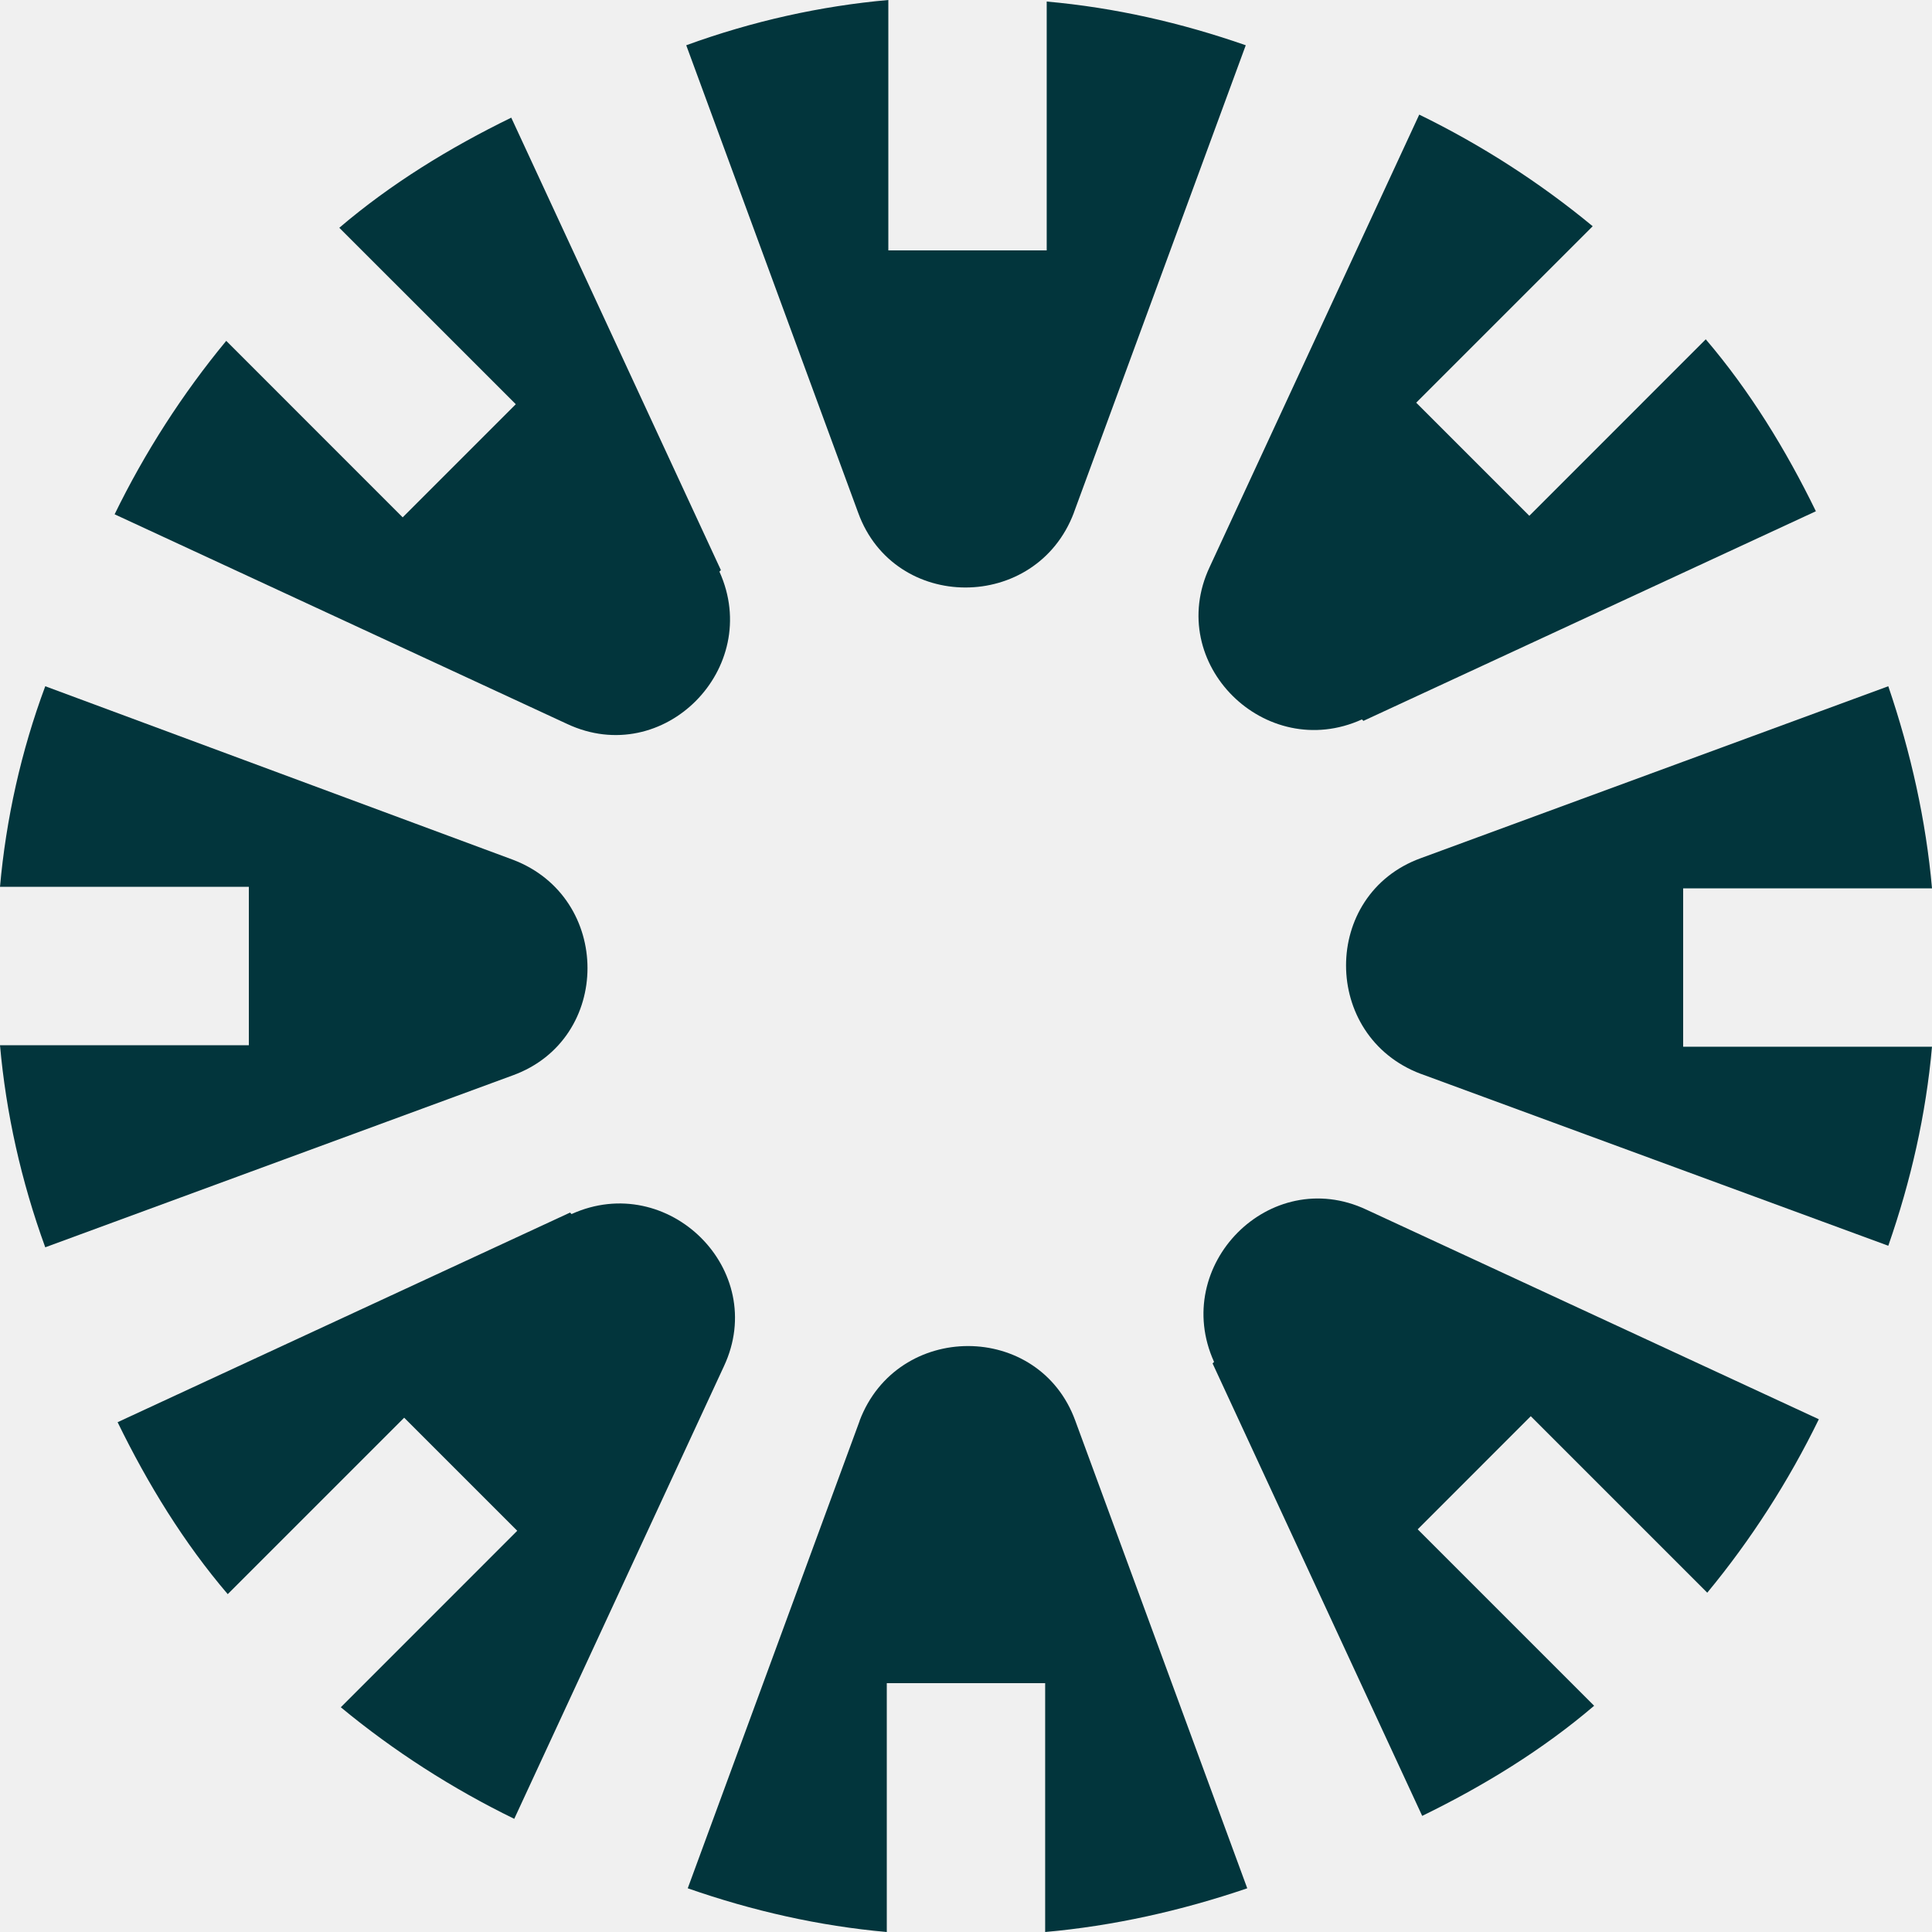
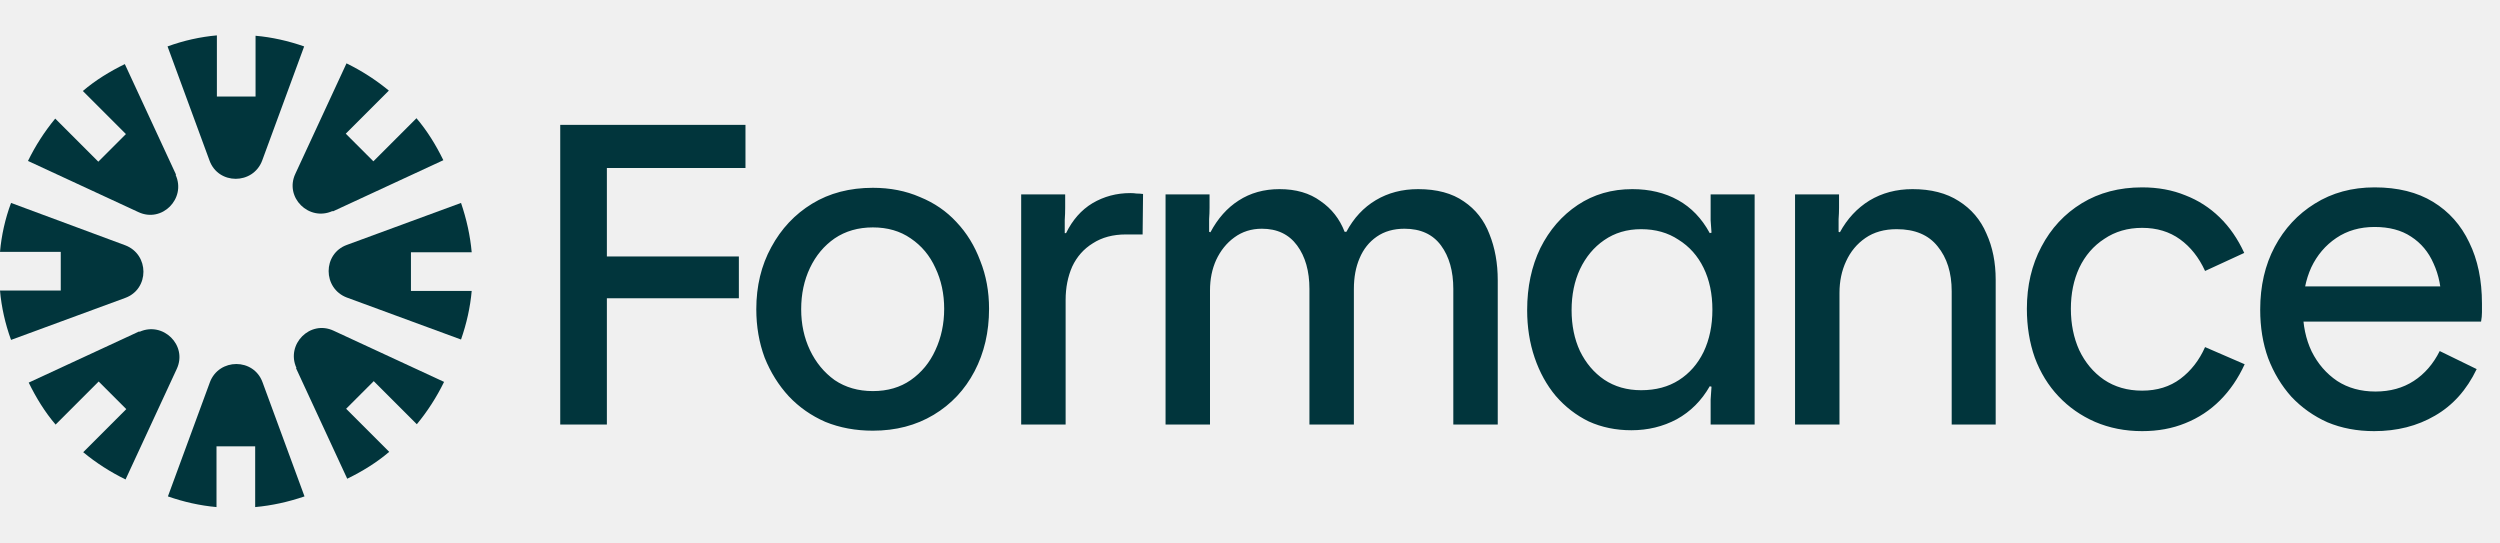
- <svg xmlns="http://www.w3.org/2000/svg" width="40" height="40" viewBox="0 0 40 40" fill="none">
-   <g clip-path="url(#clip0_2272_2527)">
-     <path fill-rule="evenodd" clip-rule="evenodd" d="M17.799 29.415L14.239 39.095C15.581 39.563 16.955 39.875 18.36 40V34.848H21.639V40C23.044 39.875 24.449 39.563 25.823 39.095L22.263 29.415C21.513 27.353 18.579 27.353 17.797 29.415H17.799Z" fill="#02353C" style="fill:#02353C;fill:color(display-p3 0.008 0.208 0.235);fill-opacity:1;" />
-     <path fill-rule="evenodd" clip-rule="evenodd" d="M25.105 28.228L29.445 37.596C30.725 36.972 31.944 36.223 33.005 35.316L29.352 31.663L31.693 29.321L35.347 32.975C36.252 31.881 37.033 30.664 37.657 29.384L28.289 25.044C26.291 24.107 24.231 26.2 25.136 28.197L25.105 28.228Z" fill="#02353C" style="fill:#02353C;fill:color(display-p3 0.008 0.208 0.235);fill-opacity:1;" />
-     <path fill-rule="evenodd" clip-rule="evenodd" d="M29.415 22.232L39.095 25.792C39.563 24.449 39.875 23.076 40 21.671H34.848V18.392H40C39.875 16.987 39.563 15.581 39.095 14.208L29.415 17.768C27.353 18.517 27.353 21.452 29.415 22.233V22.232Z" fill="#02353C" style="fill:#02353C;fill:color(display-p3 0.008 0.208 0.235);fill-opacity:1;" />
-     <path fill-rule="evenodd" clip-rule="evenodd" d="M28.228 14.925L37.596 10.585C36.972 9.305 36.223 8.087 35.316 7.025L31.663 10.679L29.321 8.337L32.975 4.684C31.881 3.779 30.664 2.997 29.384 2.373L25.044 11.741C24.107 13.74 26.2 15.8 28.197 14.895L28.228 14.925Z" fill="#02353C" style="fill:#02353C;fill:color(display-p3 0.008 0.208 0.235);fill-opacity:1;" />
-     <path fill-rule="evenodd" clip-rule="evenodd" d="M22.232 10.617L25.792 0.937C24.449 0.469 23.076 0.157 21.671 0.032V5.184H18.392V0C16.987 0.125 15.581 0.437 14.208 0.937L17.768 10.617C18.517 12.679 21.452 12.679 22.233 10.617H22.232Z" fill="#02353C" style="fill:#02353C;fill:color(display-p3 0.008 0.208 0.235);fill-opacity:1;" />
-     <path fill-rule="evenodd" clip-rule="evenodd" d="M14.925 11.803L10.585 2.436C9.305 3.06 8.087 3.809 7.025 4.716L10.679 8.369L8.337 10.711L4.684 7.057C3.779 8.151 2.997 9.368 2.373 10.648L11.741 14.988C13.74 15.925 15.8 13.832 14.895 11.835L14.925 11.804V11.803Z" fill="#02353C" style="fill:#02353C;fill:color(display-p3 0.008 0.208 0.235);fill-opacity:1;" />
-     <path fill-rule="evenodd" clip-rule="evenodd" d="M10.617 17.799L0.937 14.208C0.437 15.551 0.125 16.956 0 18.361H5.152V21.64H0C0.125 23.045 0.437 24.451 0.937 25.824L10.617 22.264C12.679 21.515 12.679 18.58 10.617 17.799Z" fill="#02353C" style="fill:#02353C;fill:color(display-p3 0.008 0.208 0.235);fill-opacity:1;" />
-     <path fill-rule="evenodd" clip-rule="evenodd" d="M11.803 25.105L2.435 29.445C3.059 30.725 3.808 31.944 4.715 33.005L8.368 29.352L10.709 31.693L7.056 35.347C8.149 36.252 9.367 37.033 10.647 37.657L14.987 28.289C15.924 26.291 13.831 24.231 11.833 25.136L11.803 25.105Z" fill="#02353C" style="fill:#02353C;fill:color(display-p3 0.008 0.208 0.235);fill-opacity:1;" />
+ <svg xmlns="http://www.w3.org/2000/svg" width="212" height="46" viewBox="0 0 212 46" fill="none">
+   <g clip-path="url(#clip0_2005_3051)">
+     <path fill-rule="evenodd" clip-rule="evenodd" d="M17.799 32.415L14.239 42.095C15.581 42.563 16.955 42.875 18.36 43V37.848H21.639V43C23.044 42.875 24.449 42.563 25.823 42.095L22.263 32.415C21.513 30.353 18.579 30.353 17.797 32.415H17.799Z" fill="#01353C" style="fill:#01353C;fill:color(display-p3 0.004 0.208 0.235);fill-opacity:1;" />
+     <path fill-rule="evenodd" clip-rule="evenodd" d="M25.105 31.228L29.445 40.596C30.725 39.972 31.944 39.223 33.005 38.316L29.352 34.663L31.693 32.321L35.347 35.975C36.252 34.881 37.033 33.664 37.657 32.384L28.289 28.044C26.291 27.107 24.231 29.2 25.136 31.197L25.105 31.228Z" fill="#01353C" style="fill:#01353C;fill:color(display-p3 0.004 0.208 0.235);fill-opacity:1;" />
+     <path fill-rule="evenodd" clip-rule="evenodd" d="M29.415 25.232L39.095 28.792C39.563 27.449 39.875 26.076 40 24.671H34.848V21.392H40C39.875 19.987 39.563 18.581 39.095 17.208L29.415 20.768C27.353 21.517 27.353 24.452 29.415 25.233V25.232Z" fill="#01353C" style="fill:#01353C;fill:color(display-p3 0.004 0.208 0.235);fill-opacity:1;" />
+     <path fill-rule="evenodd" clip-rule="evenodd" d="M28.228 17.925L37.596 13.585C36.972 12.305 36.223 11.087 35.316 10.025L31.663 13.679L29.321 11.337L32.975 7.684C31.881 6.779 30.664 5.997 29.384 5.373L25.044 14.741C24.107 16.74 26.2 18.8 28.197 17.895L28.228 17.925Z" fill="#01353C" style="fill:#01353C;fill:color(display-p3 0.004 0.208 0.235);fill-opacity:1;" />
+     <path fill-rule="evenodd" clip-rule="evenodd" d="M22.232 13.617L25.792 3.937C24.449 3.469 23.076 3.157 21.671 3.032V8.184H18.392V3C16.987 3.125 15.581 3.437 14.208 3.937L17.768 13.617C18.517 15.679 21.452 15.679 22.233 13.617H22.232Z" fill="#01353C" style="fill:#01353C;fill:color(display-p3 0.004 0.208 0.235);fill-opacity:1;" />
+     <path fill-rule="evenodd" clip-rule="evenodd" d="M14.925 14.803L10.585 5.436C9.305 6.06 8.087 6.809 7.025 7.716L10.679 11.369L8.337 13.711L4.684 10.057C3.779 11.151 2.997 12.368 2.373 13.648L11.741 17.988C13.74 18.925 15.8 16.832 14.895 14.835L14.925 14.804V14.803Z" fill="#01353C" style="fill:#01353C;fill:color(display-p3 0.004 0.208 0.235);fill-opacity:1;" />
+     <path fill-rule="evenodd" clip-rule="evenodd" d="M10.617 20.799L0.937 17.208C0.437 18.551 0.125 19.956 7.62939e-06 21.361H5.152V24.64H7.62939e-06C0.125 26.045 0.437 27.451 0.937 28.824L10.617 25.264C12.679 24.515 12.679 21.58 10.617 20.799Z" fill="#01353C" style="fill:#01353C;fill:color(display-p3 0.004 0.208 0.235);fill-opacity:1;" />
+     <path fill-rule="evenodd" clip-rule="evenodd" d="M11.803 28.105L2.435 32.445C3.059 33.725 3.808 34.944 4.715 36.005L8.368 32.352L10.709 34.693L7.056 38.347C8.149 39.252 9.367 40.033 10.647 40.657L14.987 31.289C15.924 29.291 13.831 27.231 11.833 28.136L11.803 28.105Z" fill="#01353C" style="fill:#01353C;fill:color(display-p3 0.004 0.208 0.235);fill-opacity:1;" />
  </g>
+   <path d="M47.508 36V10.591H63.216V14.247H51.463V21.747H62.656V25.291H51.463V36H47.508ZM74.022 36.522C72.554 36.522 71.211 36.274 69.992 35.776C68.798 35.254 67.766 34.532 66.895 33.612C66.025 32.667 65.341 31.572 64.843 30.329C64.371 29.06 64.134 27.692 64.134 26.224C64.134 24.259 64.557 22.506 65.403 20.963C66.249 19.396 67.405 18.165 68.873 17.27C70.34 16.374 72.057 15.926 74.022 15.926C75.489 15.926 76.82 16.188 78.014 16.71C79.233 17.207 80.265 17.916 81.111 18.837C81.982 19.757 82.653 20.851 83.126 22.12C83.623 23.364 83.872 24.719 83.872 26.187C83.872 28.152 83.462 29.918 82.641 31.485C81.82 33.052 80.663 34.284 79.171 35.179C77.678 36.075 75.962 36.522 74.022 36.522ZM74.022 33.164C75.266 33.164 76.335 32.853 77.231 32.231C78.151 31.585 78.847 30.739 79.32 29.694C79.818 28.625 80.066 27.456 80.066 26.187C80.066 24.918 79.818 23.762 79.32 22.717C78.847 21.672 78.151 20.839 77.231 20.217C76.335 19.595 75.266 19.284 74.022 19.284C72.778 19.284 71.696 19.595 70.776 20.217C69.88 20.839 69.184 21.672 68.686 22.717C68.189 23.762 67.94 24.931 67.94 26.224C67.94 27.493 68.189 28.65 68.686 29.694C69.184 30.739 69.88 31.585 70.776 32.231C71.696 32.853 72.778 33.164 74.022 33.164ZM86.596 36V16.486H90.327C90.327 16.884 90.327 17.257 90.327 17.605C90.327 17.954 90.315 18.302 90.29 18.65C90.29 18.998 90.29 19.371 90.29 19.769H90.402C90.949 18.65 91.695 17.804 92.641 17.232C93.611 16.66 94.68 16.374 95.85 16.374C96.049 16.374 96.223 16.387 96.372 16.411C96.546 16.411 96.733 16.424 96.931 16.449L96.894 19.881C96.645 19.881 96.409 19.881 96.185 19.881C95.961 19.881 95.725 19.881 95.476 19.881C94.382 19.881 93.449 20.13 92.678 20.628C91.907 21.1 91.322 21.759 90.924 22.605C90.551 23.451 90.365 24.396 90.365 25.441V36H86.596ZM98.839 36V16.486H102.57C102.57 16.909 102.57 17.282 102.57 17.605C102.57 17.929 102.558 18.252 102.533 18.575C102.533 18.899 102.533 19.259 102.533 19.657L102.645 19.695C103.267 18.526 104.063 17.63 105.033 17.008C106.028 16.362 107.184 16.038 108.503 16.038C109.896 16.038 111.052 16.374 111.973 17.046C112.918 17.692 113.602 18.563 114.025 19.657H114.174C114.796 18.488 115.629 17.593 116.674 16.971C117.719 16.349 118.913 16.038 120.256 16.038C121.848 16.038 123.141 16.387 124.136 17.083C125.131 17.755 125.853 18.675 126.301 19.844C126.773 21.013 127.009 22.319 127.009 23.762V36H123.241V24.508C123.241 22.991 122.893 21.759 122.196 20.814C121.5 19.869 120.467 19.396 119.099 19.396C118.179 19.396 117.395 19.62 116.749 20.068C116.102 20.516 115.617 21.125 115.294 21.896C114.97 22.642 114.809 23.513 114.809 24.508V36H111.04V24.508C111.04 22.991 110.692 21.759 109.995 20.814C109.299 19.869 108.304 19.396 107.01 19.396C106.115 19.396 105.331 19.645 104.66 20.142C104.013 20.615 103.503 21.249 103.13 22.045C102.782 22.817 102.608 23.675 102.608 24.62V36H98.839ZM138.345 36.485C137.027 36.485 135.821 36.236 134.726 35.739C133.657 35.217 132.724 34.495 131.928 33.575C131.157 32.654 130.56 31.572 130.137 30.329C129.714 29.085 129.503 27.742 129.503 26.299C129.503 24.334 129.876 22.58 130.622 21.038C131.393 19.496 132.45 18.277 133.793 17.381C135.137 16.486 136.679 16.038 138.42 16.038C139.888 16.038 141.181 16.349 142.301 16.971C143.42 17.593 144.315 18.526 144.987 19.769L145.136 19.732C145.111 19.359 145.086 19.011 145.062 18.687C145.062 18.339 145.062 17.991 145.062 17.643C145.062 17.294 145.062 16.909 145.062 16.486H148.793V36H145.062C145.062 35.552 145.062 35.167 145.062 34.843C145.062 34.52 145.062 34.197 145.062 33.873C145.086 33.55 145.111 33.189 145.136 32.791L144.987 32.754C144.29 33.973 143.358 34.906 142.189 35.552C141.02 36.174 139.738 36.485 138.345 36.485ZM139.166 33.09C140.41 33.09 141.48 32.804 142.375 32.231C143.271 31.659 143.967 30.863 144.465 29.844C144.962 28.799 145.211 27.605 145.211 26.262C145.211 24.918 144.962 23.737 144.465 22.717C143.967 21.697 143.258 20.901 142.338 20.329C141.442 19.732 140.385 19.434 139.166 19.434C137.972 19.434 136.928 19.744 136.032 20.366C135.162 20.963 134.478 21.784 133.98 22.829C133.507 23.849 133.271 25.006 133.271 26.299C133.271 27.592 133.507 28.749 133.98 29.769C134.478 30.789 135.162 31.597 136.032 32.194C136.928 32.791 137.972 33.09 139.166 33.09ZM152.22 36V16.486H155.951C155.951 16.884 155.951 17.257 155.951 17.605C155.951 17.929 155.938 18.252 155.913 18.575C155.913 18.899 155.913 19.259 155.913 19.657L156.025 19.695C156.647 18.551 157.481 17.655 158.525 17.008C159.595 16.362 160.814 16.038 162.182 16.038C163.749 16.038 165.055 16.374 166.1 17.046C167.169 17.717 167.953 18.638 168.45 19.807C168.973 20.951 169.234 22.257 169.234 23.724V36H165.503V24.695C165.503 23.128 165.105 21.859 164.309 20.889C163.538 19.919 162.381 19.434 160.839 19.434C159.794 19.434 158.911 19.682 158.189 20.18C157.468 20.677 156.921 21.337 156.548 22.157C156.175 22.953 155.988 23.849 155.988 24.844V36H152.22ZM181.655 36.56C180.212 36.56 178.881 36.298 177.662 35.776C176.468 35.254 175.436 34.532 174.566 33.612C173.695 32.692 173.023 31.597 172.551 30.329C172.103 29.06 171.879 27.68 171.879 26.187C171.879 24.222 172.29 22.468 173.11 20.926C173.931 19.359 175.075 18.128 176.543 17.232C178.011 16.337 179.715 15.889 181.655 15.889C182.998 15.889 184.217 16.113 185.311 16.561C186.406 16.983 187.376 17.605 188.222 18.426C189.067 19.247 189.764 20.255 190.311 21.448L186.99 22.978C186.468 21.834 185.759 20.939 184.864 20.292C183.968 19.645 182.898 19.322 181.655 19.322C180.436 19.322 179.366 19.633 178.446 20.255C177.526 20.851 176.817 21.672 176.319 22.717C175.847 23.737 175.61 24.893 175.61 26.187C175.61 27.48 175.847 28.65 176.319 29.694C176.817 30.739 177.513 31.572 178.409 32.194C179.329 32.816 180.411 33.127 181.655 33.127C182.923 33.127 184.005 32.791 184.901 32.12C185.796 31.448 186.493 30.552 186.99 29.433L190.348 30.888C189.801 32.082 189.105 33.102 188.259 33.948C187.413 34.794 186.431 35.44 185.311 35.888C184.217 36.336 182.998 36.56 181.655 36.56ZM201.328 36.56C199.886 36.56 198.567 36.311 197.373 35.813C196.204 35.291 195.184 34.57 194.314 33.649C193.468 32.704 192.809 31.61 192.336 30.366C191.888 29.122 191.665 27.754 191.665 26.262C191.665 24.247 192.075 22.468 192.896 20.926C193.717 19.384 194.848 18.165 196.291 17.27C197.759 16.349 199.45 15.889 201.366 15.889C203.331 15.889 204.985 16.299 206.328 17.12C207.671 17.941 208.691 19.085 209.388 20.553C210.109 22.02 210.47 23.749 210.47 25.739C210.47 25.988 210.47 26.237 210.47 26.485C210.47 26.734 210.445 26.995 210.395 27.269H193.082V24.284H208.828L207.037 25.702C207.037 24.433 206.813 23.314 206.365 22.344C205.942 21.374 205.308 20.615 204.462 20.068C203.642 19.521 202.609 19.247 201.366 19.247C200.122 19.247 199.04 19.558 198.119 20.18C197.199 20.802 196.49 21.635 195.993 22.68C195.52 23.724 195.284 24.918 195.284 26.262C195.284 27.58 195.533 28.762 196.03 29.806C196.552 30.851 197.274 31.684 198.194 32.306C199.114 32.903 200.196 33.202 201.44 33.202C202.684 33.202 203.766 32.903 204.686 32.306C205.607 31.709 206.34 30.863 206.888 29.769L210.022 31.299C209.176 33.065 207.995 34.383 206.477 35.254C204.985 36.124 203.268 36.56 201.328 36.56Z" fill="#01353C" style="fill:#01353C;fill:color(display-p3 0.004 0.208 0.235);fill-opacity:1;" />
  <defs>
-     <clipPath id="clip0_2272_2527">
-       <rect width="40" height="40" fill="white" style="fill:white;fill-opacity:1;" />
+     <clipPath id="clip0_2005_3051">
+       <rect width="40" height="40" fill="white" style="fill:white;fill-opacity:1;" transform="translate(0 3)" />
    </clipPath>
  </defs>
</svg>
